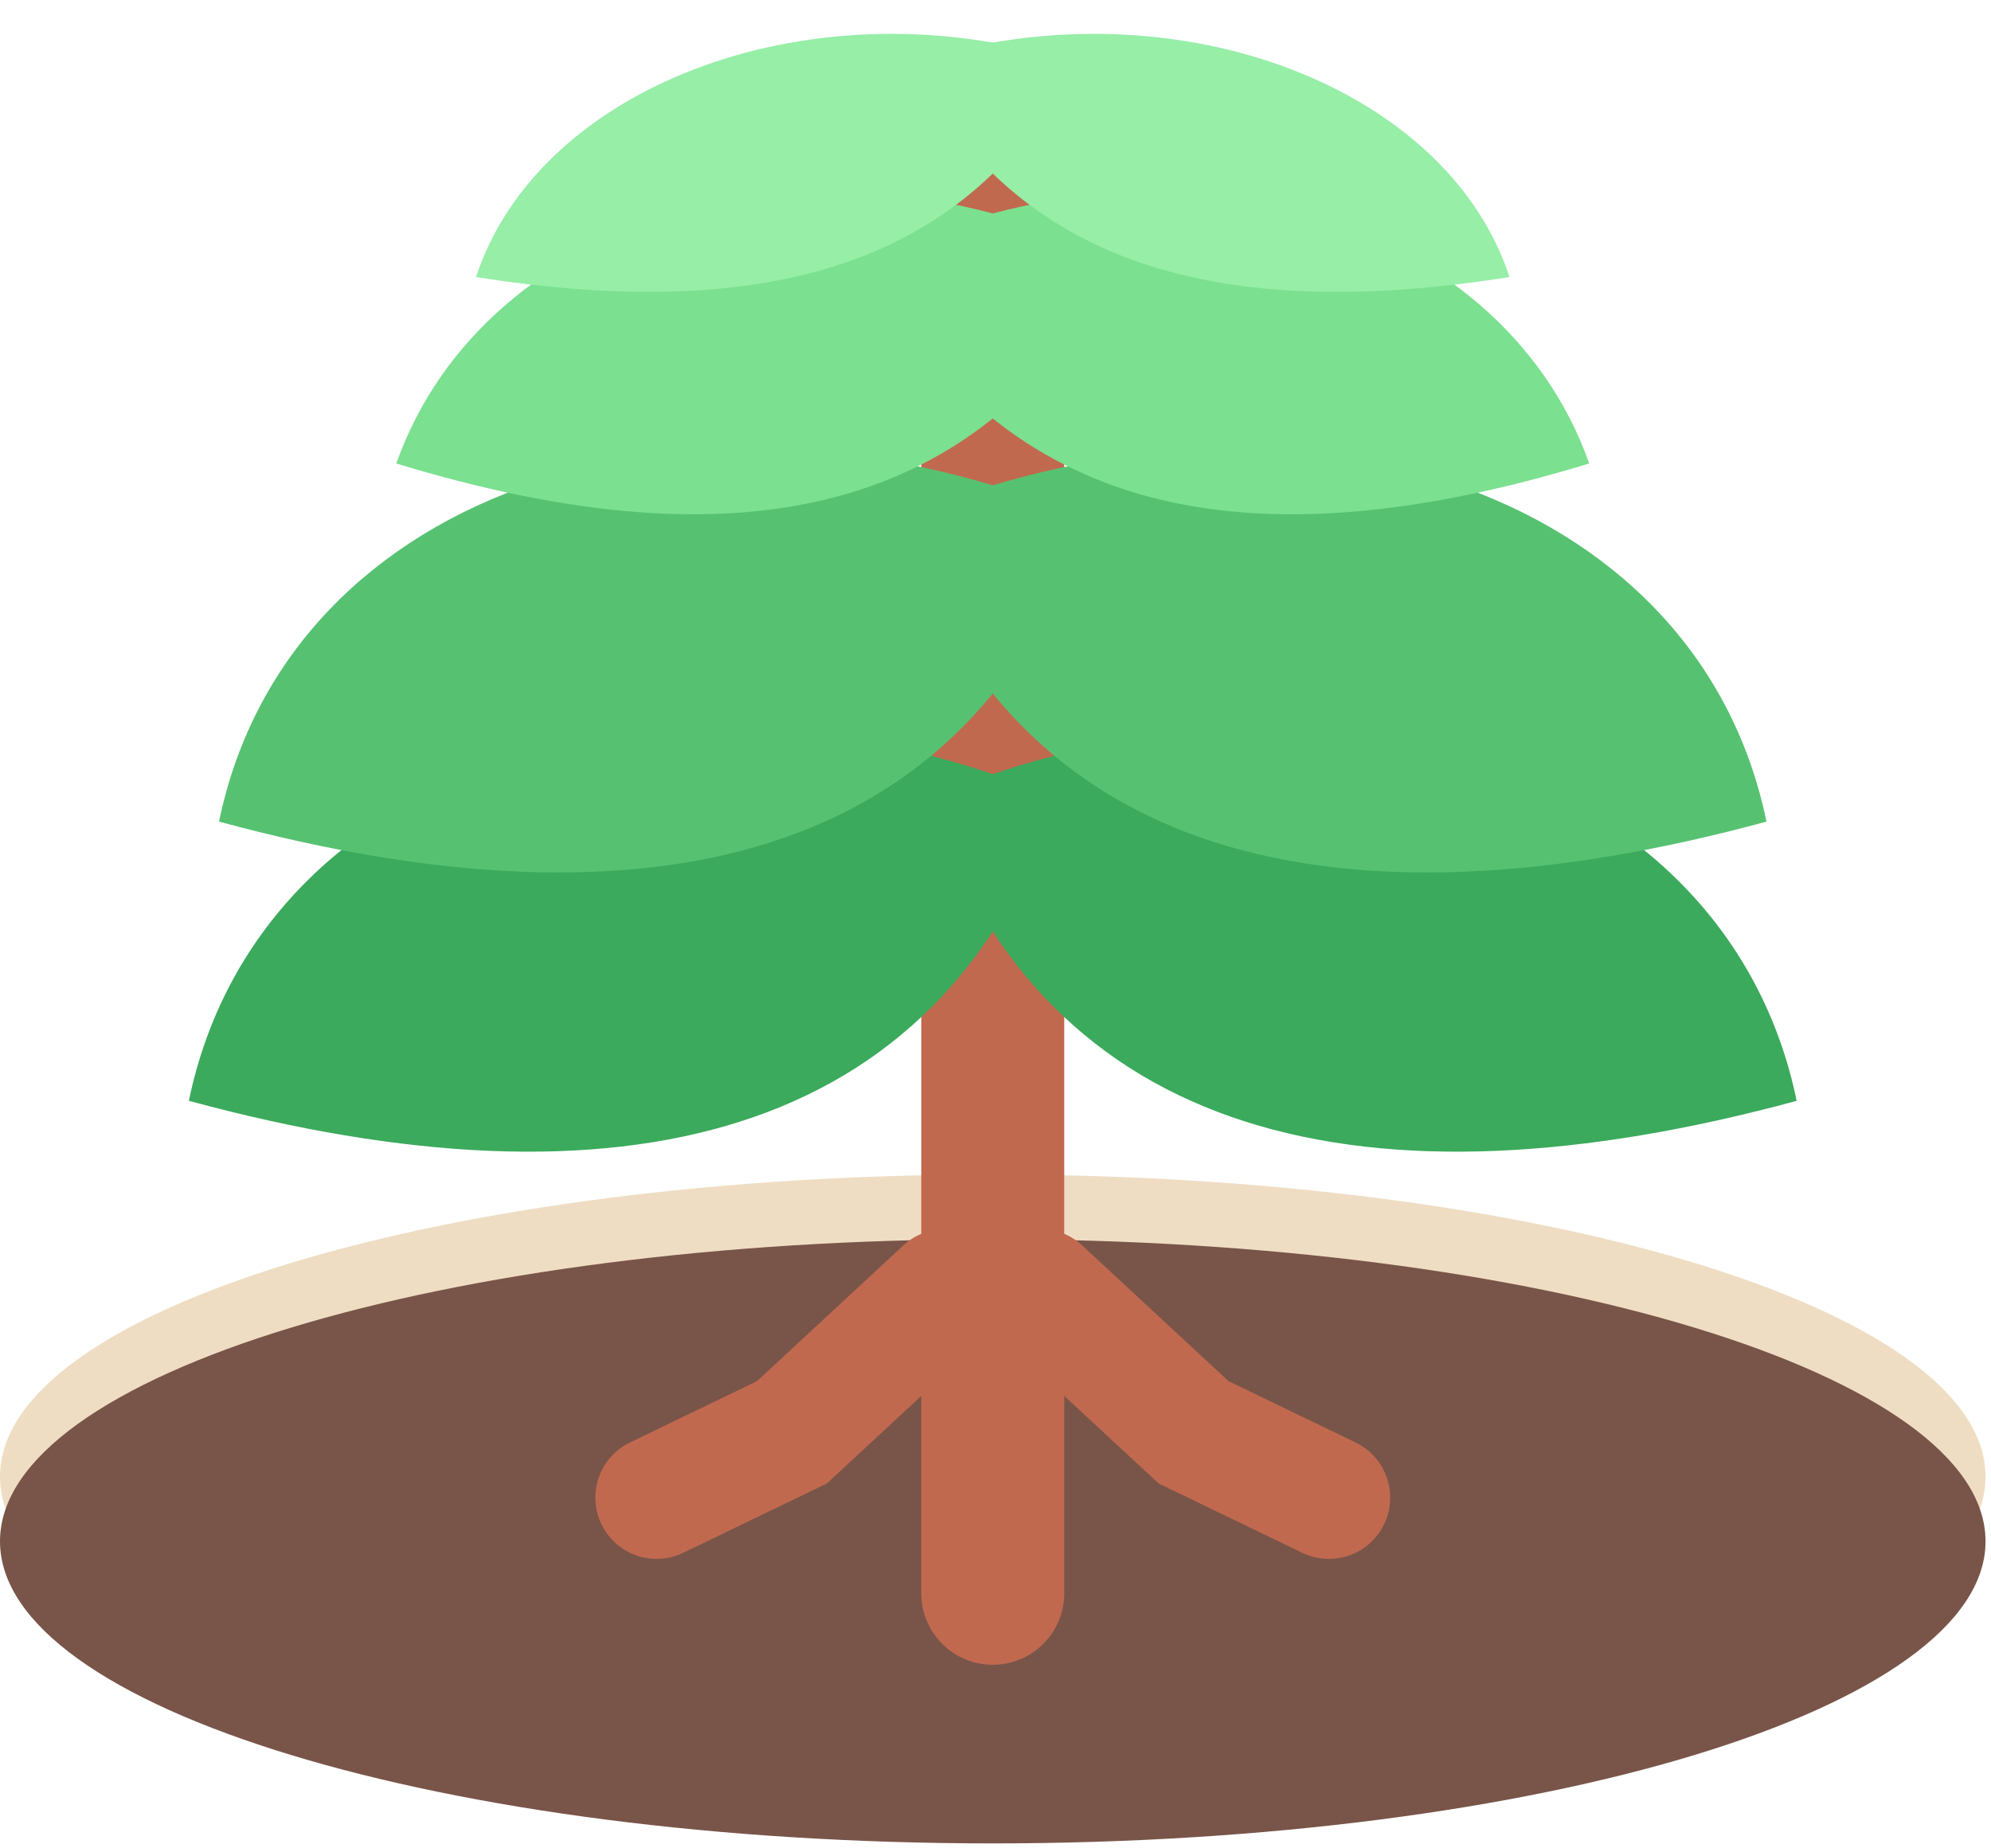
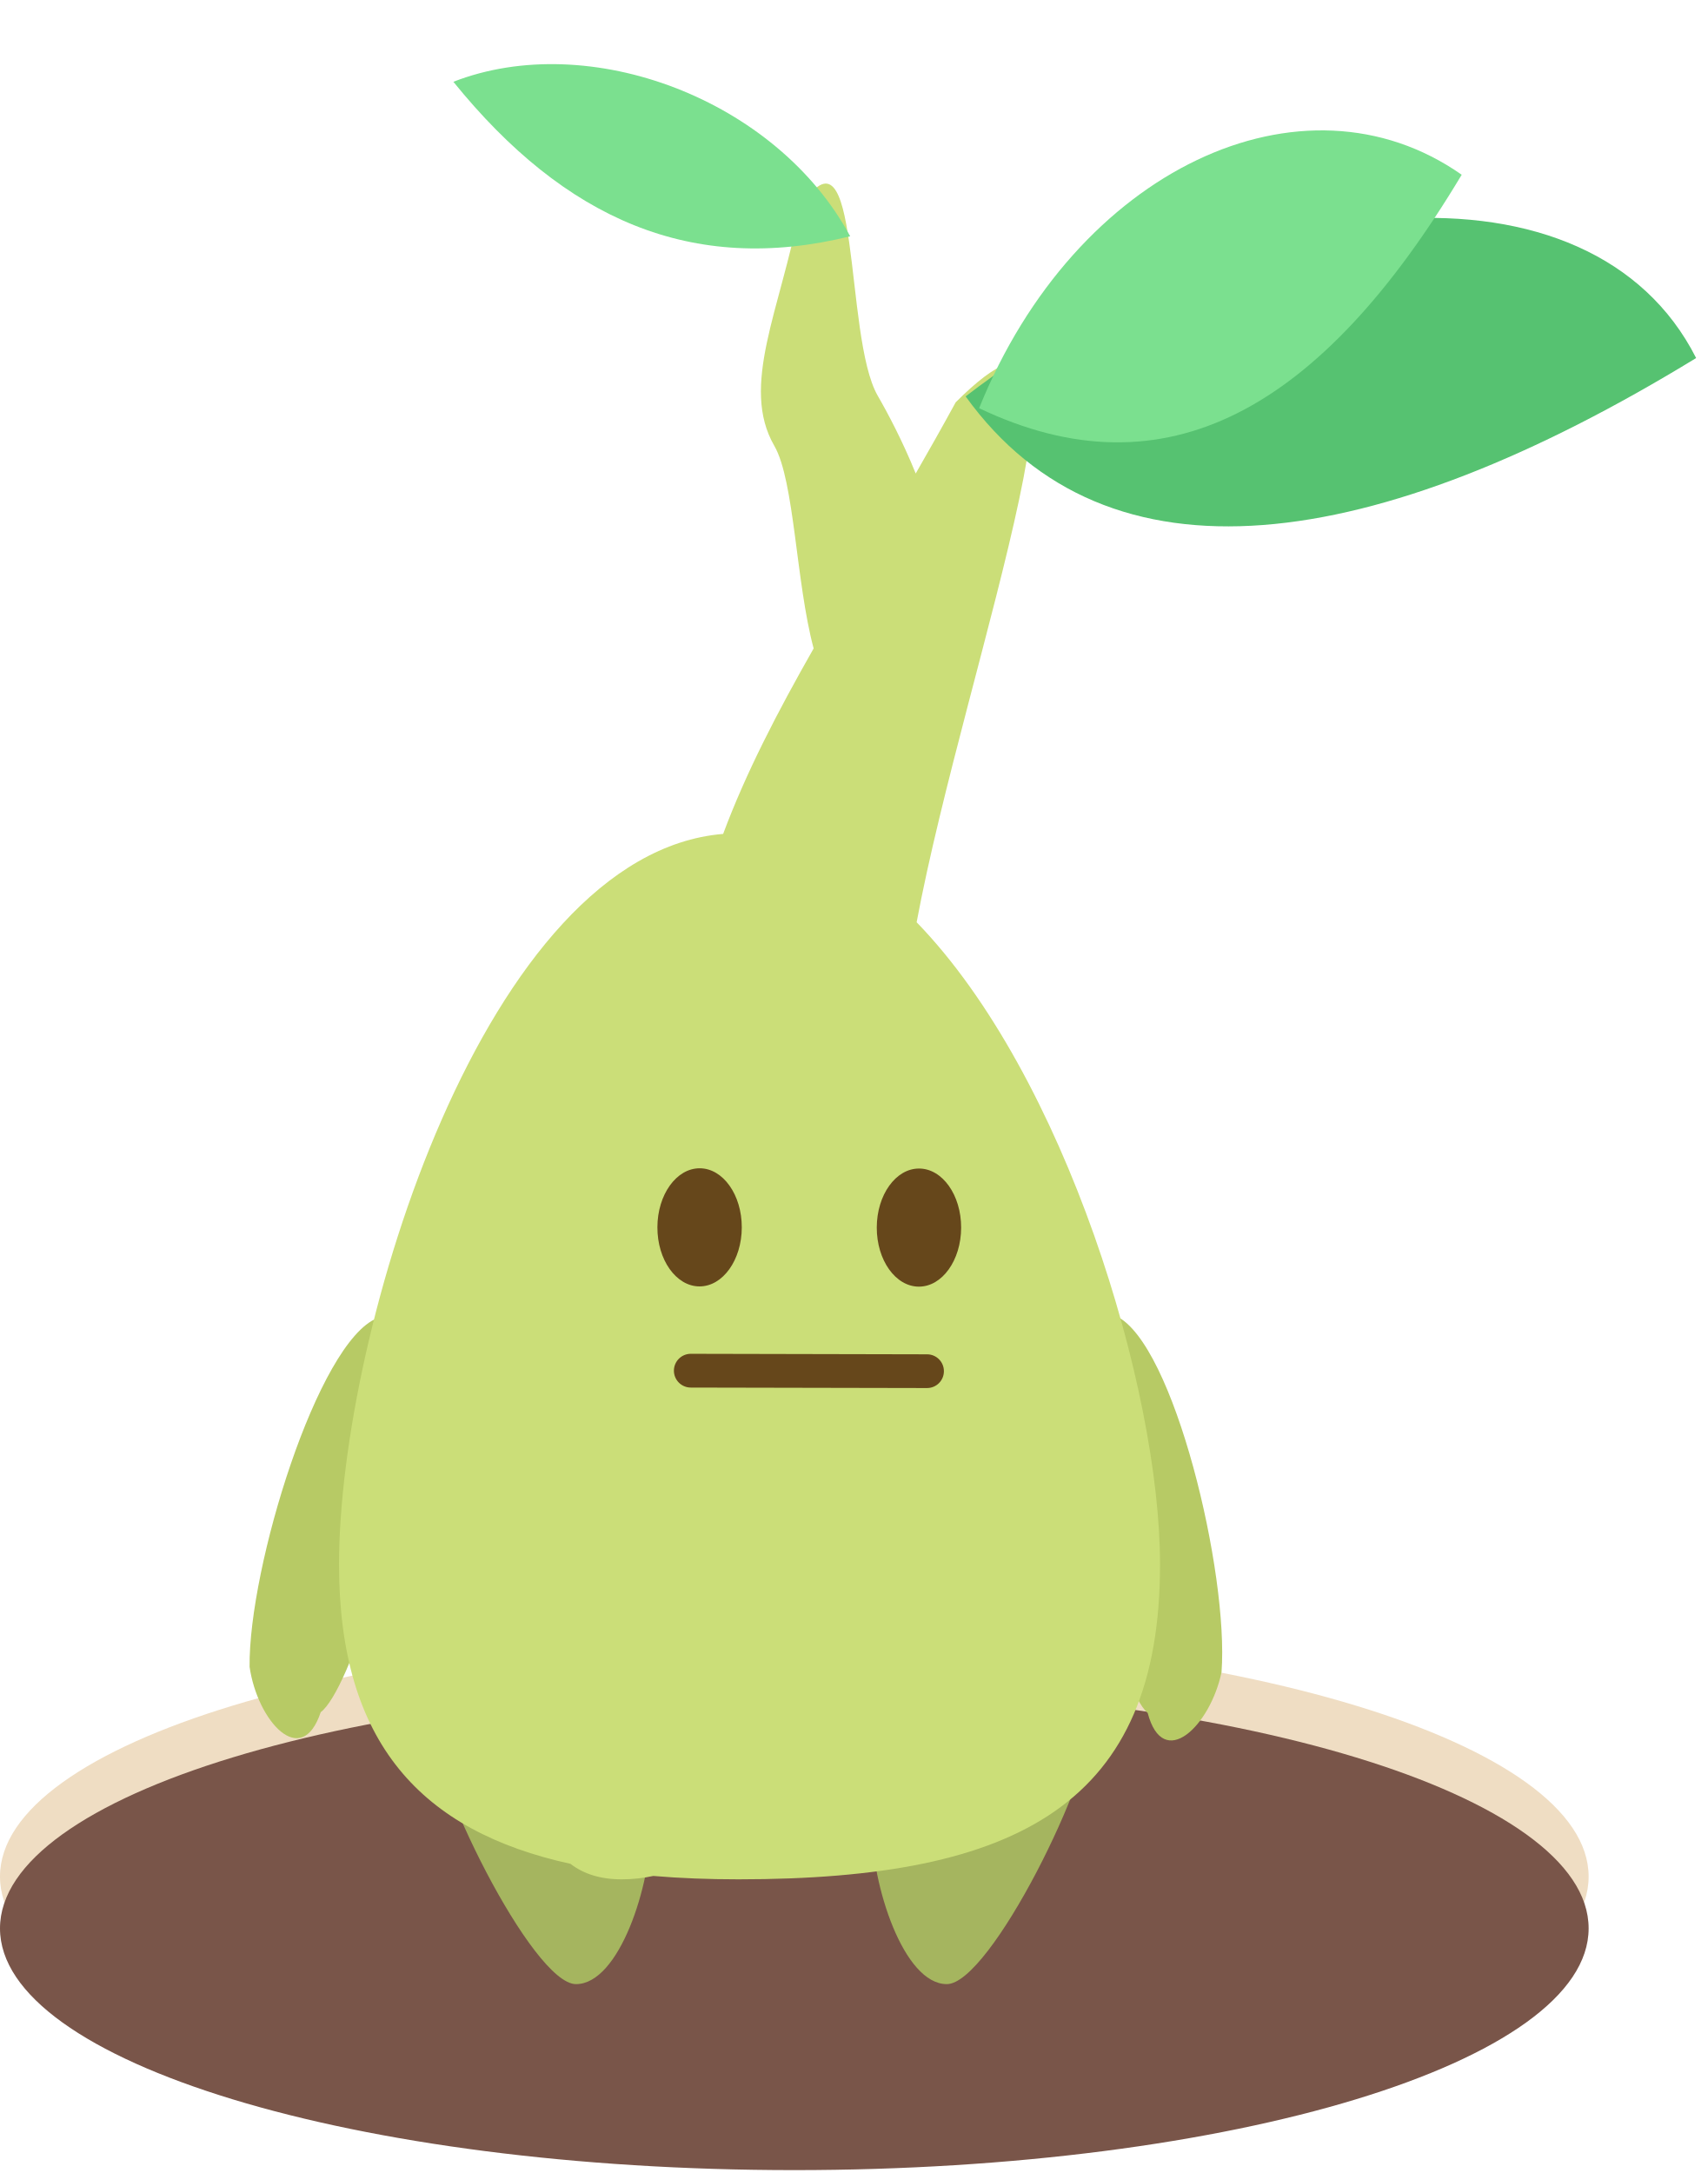
- <svg xmlns="http://www.w3.org/2000/svg" width="195" height="181" viewBox="0 0 195 181" fill="none">
-   <path d="M97.232 174.247C150.932 174.247 194.464 160.998 194.464 144.655C194.464 128.311 150.932 115.062 97.232 115.062C43.532 115.062 0 128.311 0 144.655C0 160.998 43.532 174.247 97.232 174.247Z" fill="#EFDDC3" />
-   <path d="M97.232 180.587C150.932 180.587 194.464 167.338 194.464 150.995C194.464 134.651 150.932 121.402 97.232 121.402C43.532 121.402 0 134.651 0 150.995C0 167.338 43.532 180.587 97.232 180.587Z" fill="#795549" />
-   <path d="M97.232 156.088V13.924" stroke="#C1694F" stroke-width="14" stroke-linecap="round" />
-   <path d="M64.31 146.713L77.557 140.321L92.561 126.4" stroke="#C1694F" stroke-width="12" stroke-linecap="round" />
-   <path d="M130.154 146.713L116.907 140.321L101.903 126.4" stroke="#C1694F" stroke-width="12" stroke-linecap="round" />
-   <path d="M90.988 78.204C128.793 62.275 169.151 74.84 175.966 107.841C133.898 119.265 102.35 111.713 90.988 78.204Z" fill="#3BAA5C" />
-   <path d="M88.033 50.851C125.839 34.921 166.196 47.487 173.011 80.488C130.943 91.912 99.396 84.36 88.033 50.851Z" fill="#56C271" />
-   <path d="M84.777 25.642C113.874 11.087 146.931 20.845 155.652 45.404C121.928 55.7 98.258 50.45 84.777 25.642Z" fill="#7BE08F" />
-   <path d="M89.275 6.148C114.359 -2 141.649 8.189 147.839 27.139C119.068 31.721 99.448 25.709 89.275 6.148Z" fill="#96EEA7" />
-   <path d="M103.476 78.204C65.671 62.275 25.313 74.84 18.498 107.841C60.566 119.265 92.114 111.713 103.476 78.204Z" fill="#3BAA5C" />
-   <path d="M106.431 50.851C68.626 34.921 28.268 47.487 21.453 80.488C63.521 91.912 95.069 84.36 106.431 50.851Z" fill="#56C271" />
-   <path d="M109.687 25.642C80.59 11.087 47.533 20.845 38.812 45.404C72.537 55.7 96.206 50.45 109.687 25.642Z" fill="#7BE08F" />
-   <path d="M105.19 6.148C80.106 -2 52.815 8.189 46.626 27.139C75.397 31.721 95.017 25.709 105.19 6.148Z" fill="#96EEA7" />
+ <svg xmlns="http://www.w3.org/2000/svg" width="209" height="266" viewBox="0 0 209 266" fill="none">
+   <path d="M97.232 259.307C150.932 259.307 194.464 246.058 194.464 229.715C194.464 213.372 150.932 200.123 97.232 200.123C43.532 200.123 0 213.372 0 229.715C0 246.058 43.532 259.307 97.232 259.307Z" fill="#EFDDC3" />
+   <path d="M97.232 265.647C150.932 265.647 194.464 252.398 194.464 236.055C194.464 219.711 150.932 206.462 97.232 206.462C43.532 206.462 0 219.711 0 236.055C0 252.398 43.532 265.647 97.232 265.647Z" fill="#795549" />
+   <path d="M79.708 223.315C79.708 230.771 75.805 242.879 70.507 242.879C65.21 242.879 52.544 217.372 52.544 209.916C52.544 202.459 73.491 219.175 78.788 219.175C84.086 219.175 79.708 215.858 79.708 223.315Z" fill="#A5B55F" />
+   <path d="M39.261 209.586C36.899 216.659 31.513 210.689 30.552 204.043C30.417 191.873 38.929 164.199 46.188 161.352C48.247 155.187 40.102 180.874 45.126 182.552C50.151 184.23 42.741 207.057 39.261 209.586Z" fill="#B7CA65" />
+   <path d="M140.485 209.679C142.393 216.887 148.147 211.271 149.527 204.699C150.434 192.563 143.693 164.405 136.63 161.103C134.965 154.82 141.466 180.972 136.345 182.328C131.224 183.684 137.172 206.935 140.485 209.679Z" fill="#B7CA65" />
+   <path d="M106.699 223.315C106.699 230.771 110.603 242.879 115.9 242.879C121.198 242.879 133.863 217.372 133.863 209.916C133.863 202.459 112.916 219.175 107.619 219.175C102.321 219.175 106.699 215.858 106.699 223.315Z" fill="#A5B55F" />
+   <path d="M97.907 25.487C105.527 13.386 103.224 41.135 107.444 48.445C108.681 50.587 110.492 54.004 112.093 57.962C113.716 55.139 115.354 52.241 116.985 49.25C138.078 28.158 118.186 80.901 112.205 112.894C130.398 131.644 142 170.061 142 191.5C142 220.604 124.951 230.051 90.391 230.051C86.731 230.051 83.253 229.917 79.967 229.637C78.729 229.907 77.443 230.052 76.105 230.052C73.487 230.052 71.422 229.384 69.831 228.154C51.617 224.162 41.5 213.393 41.5 191.5C41.5 163 59.393 104.5 88.52 102.08C91.314 94.577 95.175 87.154 99.597 79.378C97.419 71.243 97.254 58.854 94.787 54.581C90.567 47.271 95.522 37.915 97.907 25.487Z" fill="#CBDE78" />
+   <path d="M118.202 48.522C152.66 22.077 194.852 18.585 207.623 43.828C168.127 67.982 135.561 72.611 118.202 48.522Z" fill="#56C271" />
+   <path d="M104.07 28.925C95.035 12.14 72.12 3.533 55.497 10.011C69.131 26.85 84.703 33.703 104.07 28.925Z" fill="#7BE08F" />
+   <path d="M119.855 49.968C131.646 20.68 159.495 7.769 178.926 21.391C161.646 50.246 142.66 60.834 119.855 49.968Z" fill="#7BE08F" />
+   <path d="M90.802 150.253C90.811 146.26 88.505 143.018 85.653 143.011C82.8 143.005 80.481 146.237 80.472 150.23C80.463 154.223 82.769 157.465 85.621 157.471C88.474 157.478 90.793 154.246 90.802 150.253Z" fill="#66471B" />
+   <path d="M117.653 150.281C117.661 146.289 115.356 143.047 112.504 143.042C109.652 143.036 107.333 146.268 107.325 150.261C107.317 154.253 109.623 157.494 112.475 157.5C115.327 157.506 117.645 154.274 117.653 150.281Z" fill="#66471B" />
+   <path d="M113.474 169.913L84.556 169.854C83.416 169.852 82.492 168.927 82.493 167.783C82.496 166.642 83.424 165.719 84.564 165.721L113.482 165.784C114.626 165.785 115.547 166.711 115.543 167.852C115.542 168.995 114.618 169.915 113.474 169.913Z" fill="#66471B" />
</svg>
